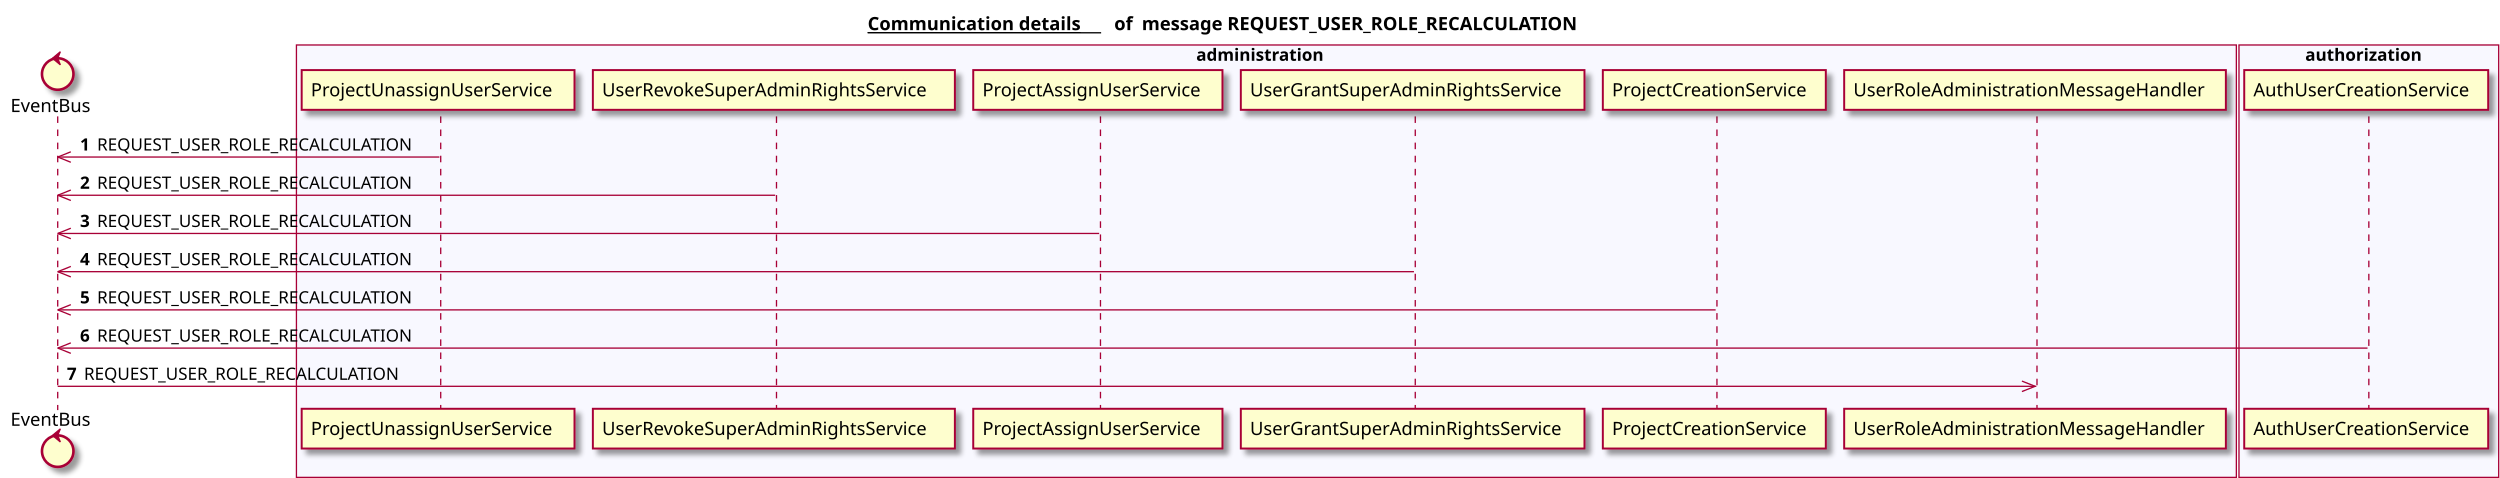
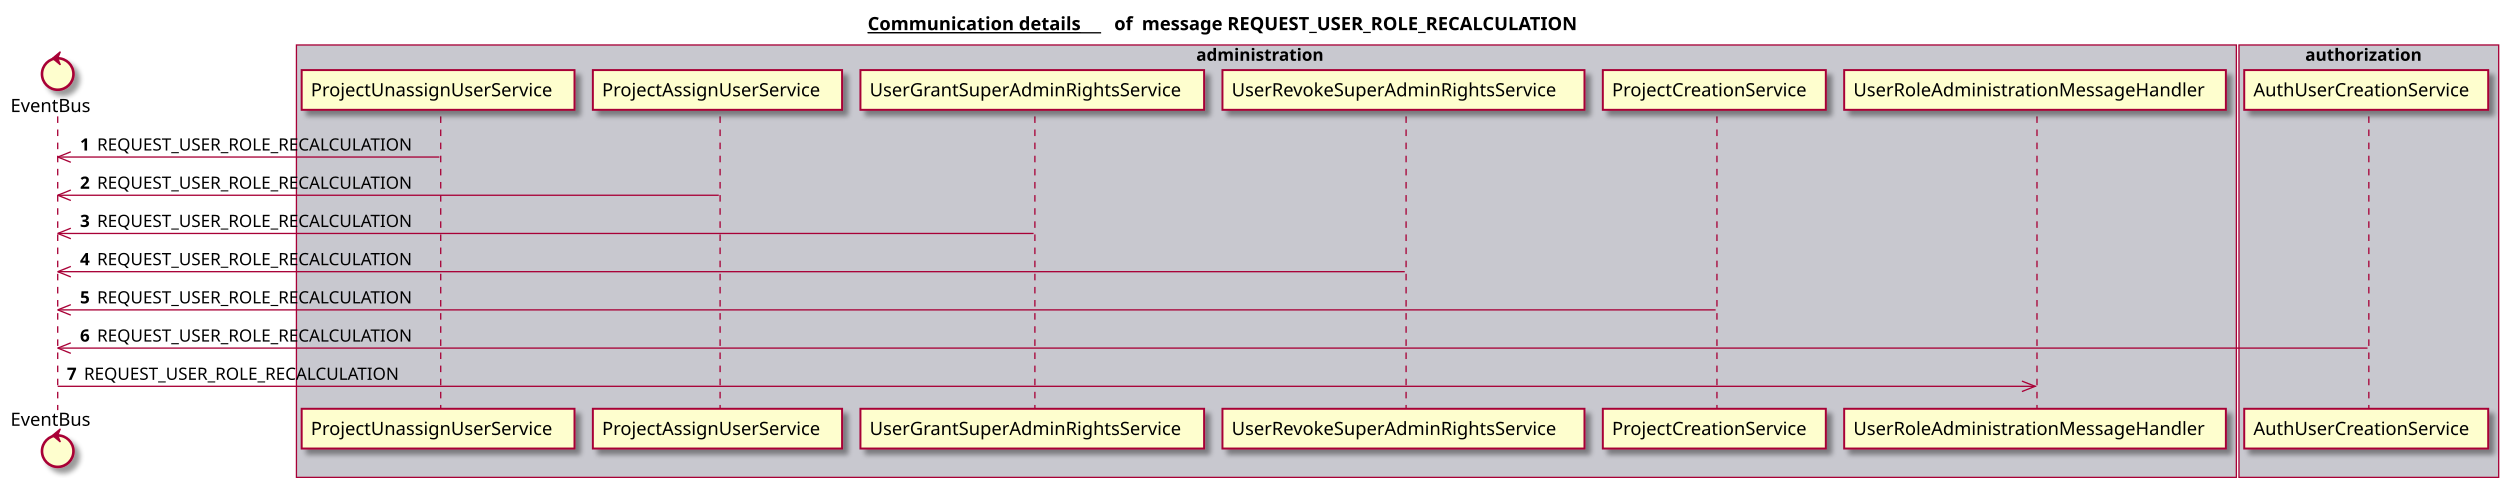
<svg xmlns="http://www.w3.org/2000/svg" contentScriptType="application/ecmascript" contentStyleType="text/css" height="364px" preserveAspectRatio="none" style="width:1906px;height:364px;" version="1.1" viewBox="0 0 1906 364" width="1906px" zoomAndPan="magnify">
  <defs>
-     <filter height="300%" id="fpsoks7" width="300%" x="-1" y="-1">
+     <filter height="300%" id="fxychk8" width="300%" x="-1" y="-1">
      <feGaussianBlur result="blurOut" stdDeviation="2.0" />
      <feColorMatrix in="blurOut" result="blurOut2" type="matrix" values="0 0 0 0 0 0 0 0 0 0 0 0 0 0 0 0 0 0 .4 0" />
      <feOffset dx="4.0" dy="4.0" in="blurOut2" result="blurOut3" />
      <feBlend in="SourceGraphic" in2="blurOut3" mode="normal" />
    </filter>
  </defs>
  <g>
    <text fill="#000000" font-family="sans-serif" font-size="14" font-weight="bold" lengthAdjust="spacingAndGlyphs" text-decoration="underline" textLength="178" x="661.5" y="22.995">Communication details</text>
    <line style="stroke: #000000; stroke-width: 1.0;" x1="661.5" x2="839.5" y1="24.995" y2="24.995" />
    <text fill="#000000" font-family="sans-serif" font-size="14" font-weight="bold" lengthAdjust="spacingAndGlyphs" textLength="16" x="849.5" y="22.995">of</text>
    <text fill="#000000" font-family="sans-serif" font-size="14" font-weight="bold" lengthAdjust="spacingAndGlyphs" textLength="377" x="870.5" y="22.995">message REQUEST_USER_ROLE_RECALCULATION</text>
-     <rect fill="#F8F8FF" height="329.656" style="stroke: #A80036; stroke-width: 1.0;" width="1479" x="226" y="34.297" />
+     <rect fill="#C8C8CF" height="329.656" style="stroke: #A80036; stroke-width: 1.0;" width="1479" x="226" y="34.297" />
    <text fill="#000000" font-family="sans-serif" font-size="13" font-weight="bold" lengthAdjust="spacingAndGlyphs" textLength="107" x="912" y="46.364">administration</text>
-     <rect fill="#F8F8FF" height="329.656" style="stroke: #A80036; stroke-width: 1.0;" width="198" x="1707" y="34.297" />
+     <rect fill="#C8C8CF" height="329.656" style="stroke: #A80036; stroke-width: 1.0;" width="198" x="1707" y="34.297" />
    <text fill="#000000" font-family="sans-serif" font-size="13" font-weight="bold" lengthAdjust="spacingAndGlyphs" textLength="97" x="1757.5" y="46.364">authorization</text>
    <line style="stroke: #A80036; stroke-width: 1.0; stroke-dasharray: 5.0,5.0;" x1="44" x2="44" y1="88.727" y2="312.656" />
    <line style="stroke: #A80036; stroke-width: 1.0; stroke-dasharray: 5.0,5.0;" x1="336" x2="336" y1="88.727" y2="312.656" />
-     <line style="stroke: #A80036; stroke-width: 1.0; stroke-dasharray: 5.0,5.0;" x1="592" x2="592" y1="88.727" y2="312.656" />
-     <line style="stroke: #A80036; stroke-width: 1.0; stroke-dasharray: 5.0,5.0;" x1="839" x2="839" y1="88.727" y2="312.656" />
-     <line style="stroke: #A80036; stroke-width: 1.0; stroke-dasharray: 5.0,5.0;" x1="1079" x2="1079" y1="88.727" y2="312.656" />
+     <line style="stroke: #A80036; stroke-width: 1.0; stroke-dasharray: 5.0,5.0;" x1="549" x2="549" y1="88.727" y2="312.656" />
+     <line style="stroke: #A80036; stroke-width: 1.0; stroke-dasharray: 5.0,5.0;" x1="789" x2="789" y1="88.727" y2="312.656" />
+     <line style="stroke: #A80036; stroke-width: 1.0; stroke-dasharray: 5.0,5.0;" x1="1072" x2="1072" y1="88.727" y2="312.656" />
    <line style="stroke: #A80036; stroke-width: 1.0; stroke-dasharray: 5.0,5.0;" x1="1309" x2="1309" y1="88.727" y2="312.656" />
    <line style="stroke: #A80036; stroke-width: 1.0; stroke-dasharray: 5.0,5.0;" x1="1553" x2="1553" y1="88.727" y2="312.656" />
    <line style="stroke: #A80036; stroke-width: 1.0; stroke-dasharray: 5.0,5.0;" x1="1806" x2="1806" y1="88.727" y2="312.656" />
    <text fill="#000000" font-family="sans-serif" font-size="14" lengthAdjust="spacingAndGlyphs" textLength="66" x="8" y="85.425">EventBus</text>
-     <ellipse cx="44" cy="56.43" fill="#FEFECE" filter="url(#fpsoks7)" rx="12" ry="12" style="stroke: #A80036; stroke-width: 2.0;" />
+     <ellipse cx="44" cy="56.43" fill="#FEFECE" filter="url(#fxychk8)" rx="12" ry="12" style="stroke: #A80036; stroke-width: 2.0;" />
    <polygon fill="#A80036" points="40,44.43,46,39.43,44,44.43,46,49.43,40,44.43" style="stroke: #A80036; stroke-width: 1.0;" />
    <text fill="#000000" font-family="sans-serif" font-size="14" lengthAdjust="spacingAndGlyphs" textLength="66" x="8" y="324.651">EventBus</text>
-     <ellipse cx="44" cy="343.953" fill="#FEFECE" filter="url(#fpsoks7)" rx="12" ry="12" style="stroke: #A80036; stroke-width: 2.0;" />
+     <ellipse cx="44" cy="343.953" fill="#FEFECE" filter="url(#fxychk8)" rx="12" ry="12" style="stroke: #A80036; stroke-width: 2.0;" />
    <polygon fill="#A80036" points="40,331.953,46,326.953,44,331.953,46,336.953,40,331.953" style="stroke: #A80036; stroke-width: 1.0;" />
-     <rect fill="#FEFECE" filter="url(#fpsoks7)" height="30.297" style="stroke: #A80036; stroke-width: 1.5;" width="208" x="230" y="53.43" />
+     <rect fill="#FEFECE" filter="url(#fxychk8)" height="30.297" style="stroke: #A80036; stroke-width: 1.5;" width="208" x="230" y="53.43" />
    <text fill="#000000" font-family="sans-serif" font-size="14" lengthAdjust="spacingAndGlyphs" textLength="194" x="237" y="73.425">ProjectUnassignUserService</text>
-     <rect fill="#FEFECE" filter="url(#fpsoks7)" height="30.297" style="stroke: #A80036; stroke-width: 1.5;" width="208" x="230" y="311.656" />
+     <rect fill="#FEFECE" filter="url(#fxychk8)" height="30.297" style="stroke: #A80036; stroke-width: 1.5;" width="208" x="230" y="311.656" />
    <text fill="#000000" font-family="sans-serif" font-size="14" lengthAdjust="spacingAndGlyphs" textLength="194" x="237" y="331.651">ProjectUnassignUserService</text>
-     <rect fill="#FEFECE" filter="url(#fpsoks7)" height="30.297" style="stroke: #A80036; stroke-width: 1.5;" width="276" x="452" y="53.43" />
-     <text fill="#000000" font-family="sans-serif" font-size="14" lengthAdjust="spacingAndGlyphs" textLength="262" x="459" y="73.425">UserRevokeSuperAdminRightsService</text>
-     <rect fill="#FEFECE" filter="url(#fpsoks7)" height="30.297" style="stroke: #A80036; stroke-width: 1.5;" width="276" x="452" y="311.656" />
-     <text fill="#000000" font-family="sans-serif" font-size="14" lengthAdjust="spacingAndGlyphs" textLength="262" x="459" y="331.651">UserRevokeSuperAdminRightsService</text>
-     <rect fill="#FEFECE" filter="url(#fpsoks7)" height="30.297" style="stroke: #A80036; stroke-width: 1.5;" width="190" x="742" y="53.43" />
-     <text fill="#000000" font-family="sans-serif" font-size="14" lengthAdjust="spacingAndGlyphs" textLength="176" x="749" y="73.425">ProjectAssignUserService</text>
-     <rect fill="#FEFECE" filter="url(#fpsoks7)" height="30.297" style="stroke: #A80036; stroke-width: 1.5;" width="190" x="742" y="311.656" />
-     <text fill="#000000" font-family="sans-serif" font-size="14" lengthAdjust="spacingAndGlyphs" textLength="176" x="749" y="331.651">ProjectAssignUserService</text>
-     <rect fill="#FEFECE" filter="url(#fpsoks7)" height="30.297" style="stroke: #A80036; stroke-width: 1.5;" width="262" x="946" y="53.43" />
-     <text fill="#000000" font-family="sans-serif" font-size="14" lengthAdjust="spacingAndGlyphs" textLength="248" x="953" y="73.425">UserGrantSuperAdminRightsService</text>
-     <rect fill="#FEFECE" filter="url(#fpsoks7)" height="30.297" style="stroke: #A80036; stroke-width: 1.5;" width="262" x="946" y="311.656" />
-     <text fill="#000000" font-family="sans-serif" font-size="14" lengthAdjust="spacingAndGlyphs" textLength="248" x="953" y="331.651">UserGrantSuperAdminRightsService</text>
-     <rect fill="#FEFECE" filter="url(#fpsoks7)" height="30.297" style="stroke: #A80036; stroke-width: 1.5;" width="170" x="1222" y="53.43" />
+     <rect fill="#FEFECE" filter="url(#fxychk8)" height="30.297" style="stroke: #A80036; stroke-width: 1.5;" width="190" x="452" y="53.43" />
+     <text fill="#000000" font-family="sans-serif" font-size="14" lengthAdjust="spacingAndGlyphs" textLength="176" x="459" y="73.425">ProjectAssignUserService</text>
+     <rect fill="#FEFECE" filter="url(#fxychk8)" height="30.297" style="stroke: #A80036; stroke-width: 1.5;" width="190" x="452" y="311.656" />
+     <text fill="#000000" font-family="sans-serif" font-size="14" lengthAdjust="spacingAndGlyphs" textLength="176" x="459" y="331.651">ProjectAssignUserService</text>
+     <rect fill="#FEFECE" filter="url(#fxychk8)" height="30.297" style="stroke: #A80036; stroke-width: 1.5;" width="262" x="656" y="53.43" />
+     <text fill="#000000" font-family="sans-serif" font-size="14" lengthAdjust="spacingAndGlyphs" textLength="248" x="663" y="73.425">UserGrantSuperAdminRightsService</text>
+     <rect fill="#FEFECE" filter="url(#fxychk8)" height="30.297" style="stroke: #A80036; stroke-width: 1.5;" width="262" x="656" y="311.656" />
+     <text fill="#000000" font-family="sans-serif" font-size="14" lengthAdjust="spacingAndGlyphs" textLength="248" x="663" y="331.651">UserGrantSuperAdminRightsService</text>
+     <rect fill="#FEFECE" filter="url(#fxychk8)" height="30.297" style="stroke: #A80036; stroke-width: 1.5;" width="276" x="932" y="53.43" />
+     <text fill="#000000" font-family="sans-serif" font-size="14" lengthAdjust="spacingAndGlyphs" textLength="262" x="939" y="73.425">UserRevokeSuperAdminRightsService</text>
+     <rect fill="#FEFECE" filter="url(#fxychk8)" height="30.297" style="stroke: #A80036; stroke-width: 1.5;" width="276" x="932" y="311.656" />
+     <text fill="#000000" font-family="sans-serif" font-size="14" lengthAdjust="spacingAndGlyphs" textLength="262" x="939" y="331.651">UserRevokeSuperAdminRightsService</text>
+     <rect fill="#FEFECE" filter="url(#fxychk8)" height="30.297" style="stroke: #A80036; stroke-width: 1.5;" width="170" x="1222" y="53.43" />
    <text fill="#000000" font-family="sans-serif" font-size="14" lengthAdjust="spacingAndGlyphs" textLength="156" x="1229" y="73.425">ProjectCreationService</text>
-     <rect fill="#FEFECE" filter="url(#fpsoks7)" height="30.297" style="stroke: #A80036; stroke-width: 1.5;" width="170" x="1222" y="311.656" />
+     <rect fill="#FEFECE" filter="url(#fxychk8)" height="30.297" style="stroke: #A80036; stroke-width: 1.5;" width="170" x="1222" y="311.656" />
    <text fill="#000000" font-family="sans-serif" font-size="14" lengthAdjust="spacingAndGlyphs" textLength="156" x="1229" y="331.651">ProjectCreationService</text>
-     <rect fill="#FEFECE" filter="url(#fpsoks7)" height="30.297" style="stroke: #A80036; stroke-width: 1.5;" width="291" x="1406" y="53.43" />
+     <rect fill="#FEFECE" filter="url(#fxychk8)" height="30.297" style="stroke: #A80036; stroke-width: 1.5;" width="291" x="1406" y="53.43" />
    <text fill="#000000" font-family="sans-serif" font-size="14" lengthAdjust="spacingAndGlyphs" textLength="277" x="1413" y="73.425">UserRoleAdministrationMessageHandler</text>
-     <rect fill="#FEFECE" filter="url(#fpsoks7)" height="30.297" style="stroke: #A80036; stroke-width: 1.5;" width="291" x="1406" y="311.656" />
+     <rect fill="#FEFECE" filter="url(#fxychk8)" height="30.297" style="stroke: #A80036; stroke-width: 1.5;" width="291" x="1406" y="311.656" />
    <text fill="#000000" font-family="sans-serif" font-size="14" lengthAdjust="spacingAndGlyphs" textLength="277" x="1413" y="331.651">UserRoleAdministrationMessageHandler</text>
-     <rect fill="#FEFECE" filter="url(#fpsoks7)" height="30.297" style="stroke: #A80036; stroke-width: 1.5;" width="186" x="1711" y="53.43" />
+     <rect fill="#FEFECE" filter="url(#fxychk8)" height="30.297" style="stroke: #A80036; stroke-width: 1.5;" width="186" x="1711" y="53.43" />
    <text fill="#000000" font-family="sans-serif" font-size="14" lengthAdjust="spacingAndGlyphs" textLength="172" x="1718" y="73.425">AuthUserCreationService</text>
-     <rect fill="#FEFECE" filter="url(#fpsoks7)" height="30.297" style="stroke: #A80036; stroke-width: 1.5;" width="186" x="1711" y="311.656" />
+     <rect fill="#FEFECE" filter="url(#fxychk8)" height="30.297" style="stroke: #A80036; stroke-width: 1.5;" width="186" x="1711" y="311.656" />
    <text fill="#000000" font-family="sans-serif" font-size="14" lengthAdjust="spacingAndGlyphs" textLength="172" x="1718" y="331.651">AuthUserCreationService</text>
    <line style="stroke: #A80036; stroke-width: 1.0;" x1="44" x2="54" y1="119.727" y2="115.727" />
    <line style="stroke: #A80036; stroke-width: 1.0;" x1="44" x2="54" y1="119.727" y2="123.727" />
    <line style="stroke: #A80036; stroke-width: 1.0;" x1="44" x2="335" y1="119.727" y2="119.727" />
    <text fill="#000000" font-family="sans-serif" font-size="13" font-weight="bold" lengthAdjust="spacingAndGlyphs" textLength="9" x="61" y="114.793">1</text>
    <text fill="#000000" font-family="sans-serif" font-size="13" lengthAdjust="spacingAndGlyphs" textLength="255" x="74" y="114.793">REQUEST_USER_ROLE_RECALCULATION</text>
    <line style="stroke: #A80036; stroke-width: 1.0;" x1="44" x2="54" y1="148.859" y2="144.859" />
    <line style="stroke: #A80036; stroke-width: 1.0;" x1="44" x2="54" y1="148.859" y2="152.859" />
-     <line style="stroke: #A80036; stroke-width: 1.0;" x1="44" x2="591" y1="148.859" y2="148.859" />
+     <line style="stroke: #A80036; stroke-width: 1.0;" x1="44" x2="548" y1="148.859" y2="148.859" />
    <text fill="#000000" font-family="sans-serif" font-size="13" font-weight="bold" lengthAdjust="spacingAndGlyphs" textLength="9" x="61" y="143.926">2</text>
    <text fill="#000000" font-family="sans-serif" font-size="13" lengthAdjust="spacingAndGlyphs" textLength="255" x="74" y="143.926">REQUEST_USER_ROLE_RECALCULATION</text>
    <line style="stroke: #A80036; stroke-width: 1.0;" x1="44" x2="54" y1="177.992" y2="173.992" />
    <line style="stroke: #A80036; stroke-width: 1.0;" x1="44" x2="54" y1="177.992" y2="181.992" />
-     <line style="stroke: #A80036; stroke-width: 1.0;" x1="44" x2="838" y1="177.992" y2="177.992" />
+     <line style="stroke: #A80036; stroke-width: 1.0;" x1="44" x2="788" y1="177.992" y2="177.992" />
    <text fill="#000000" font-family="sans-serif" font-size="13" font-weight="bold" lengthAdjust="spacingAndGlyphs" textLength="9" x="61" y="173.059">3</text>
    <text fill="#000000" font-family="sans-serif" font-size="13" lengthAdjust="spacingAndGlyphs" textLength="255" x="74" y="173.059">REQUEST_USER_ROLE_RECALCULATION</text>
    <line style="stroke: #A80036; stroke-width: 1.0;" x1="44" x2="54" y1="207.125" y2="203.125" />
    <line style="stroke: #A80036; stroke-width: 1.0;" x1="44" x2="54" y1="207.125" y2="211.125" />
-     <line style="stroke: #A80036; stroke-width: 1.0;" x1="44" x2="1078" y1="207.125" y2="207.125" />
+     <line style="stroke: #A80036; stroke-width: 1.0;" x1="44" x2="1071" y1="207.125" y2="207.125" />
    <text fill="#000000" font-family="sans-serif" font-size="13" font-weight="bold" lengthAdjust="spacingAndGlyphs" textLength="9" x="61" y="202.192">4</text>
    <text fill="#000000" font-family="sans-serif" font-size="13" lengthAdjust="spacingAndGlyphs" textLength="255" x="74" y="202.192">REQUEST_USER_ROLE_RECALCULATION</text>
    <line style="stroke: #A80036; stroke-width: 1.0;" x1="44" x2="54" y1="236.258" y2="232.258" />
    <line style="stroke: #A80036; stroke-width: 1.0;" x1="44" x2="54" y1="236.258" y2="240.258" />
    <line style="stroke: #A80036; stroke-width: 1.0;" x1="44" x2="1308" y1="236.258" y2="236.258" />
    <text fill="#000000" font-family="sans-serif" font-size="13" font-weight="bold" lengthAdjust="spacingAndGlyphs" textLength="9" x="61" y="231.325">5</text>
    <text fill="#000000" font-family="sans-serif" font-size="13" lengthAdjust="spacingAndGlyphs" textLength="255" x="74" y="231.325">REQUEST_USER_ROLE_RECALCULATION</text>
    <line style="stroke: #A80036; stroke-width: 1.0;" x1="44" x2="54" y1="265.391" y2="261.391" />
    <line style="stroke: #A80036; stroke-width: 1.0;" x1="44" x2="54" y1="265.391" y2="269.391" />
    <line style="stroke: #A80036; stroke-width: 1.0;" x1="44" x2="1805" y1="265.391" y2="265.391" />
    <text fill="#000000" font-family="sans-serif" font-size="13" font-weight="bold" lengthAdjust="spacingAndGlyphs" textLength="9" x="61" y="260.457">6</text>
    <text fill="#000000" font-family="sans-serif" font-size="13" lengthAdjust="spacingAndGlyphs" textLength="255" x="74" y="260.457">REQUEST_USER_ROLE_RECALCULATION</text>
    <line style="stroke: #A80036; stroke-width: 1.0;" x1="1551.5" x2="1541.5" y1="294.523" y2="290.523" />
    <line style="stroke: #A80036; stroke-width: 1.0;" x1="1551.5" x2="1541.5" y1="294.523" y2="298.523" />
    <line style="stroke: #A80036; stroke-width: 1.0;" x1="44" x2="1552.5" y1="294.523" y2="294.523" />
    <text fill="#000000" font-family="sans-serif" font-size="13" font-weight="bold" lengthAdjust="spacingAndGlyphs" textLength="9" x="51" y="289.59">7</text>
    <text fill="#000000" font-family="sans-serif" font-size="13" lengthAdjust="spacingAndGlyphs" textLength="255" x="64" y="289.59">REQUEST_USER_ROLE_RECALCULATION</text>
  </g>
</svg>
